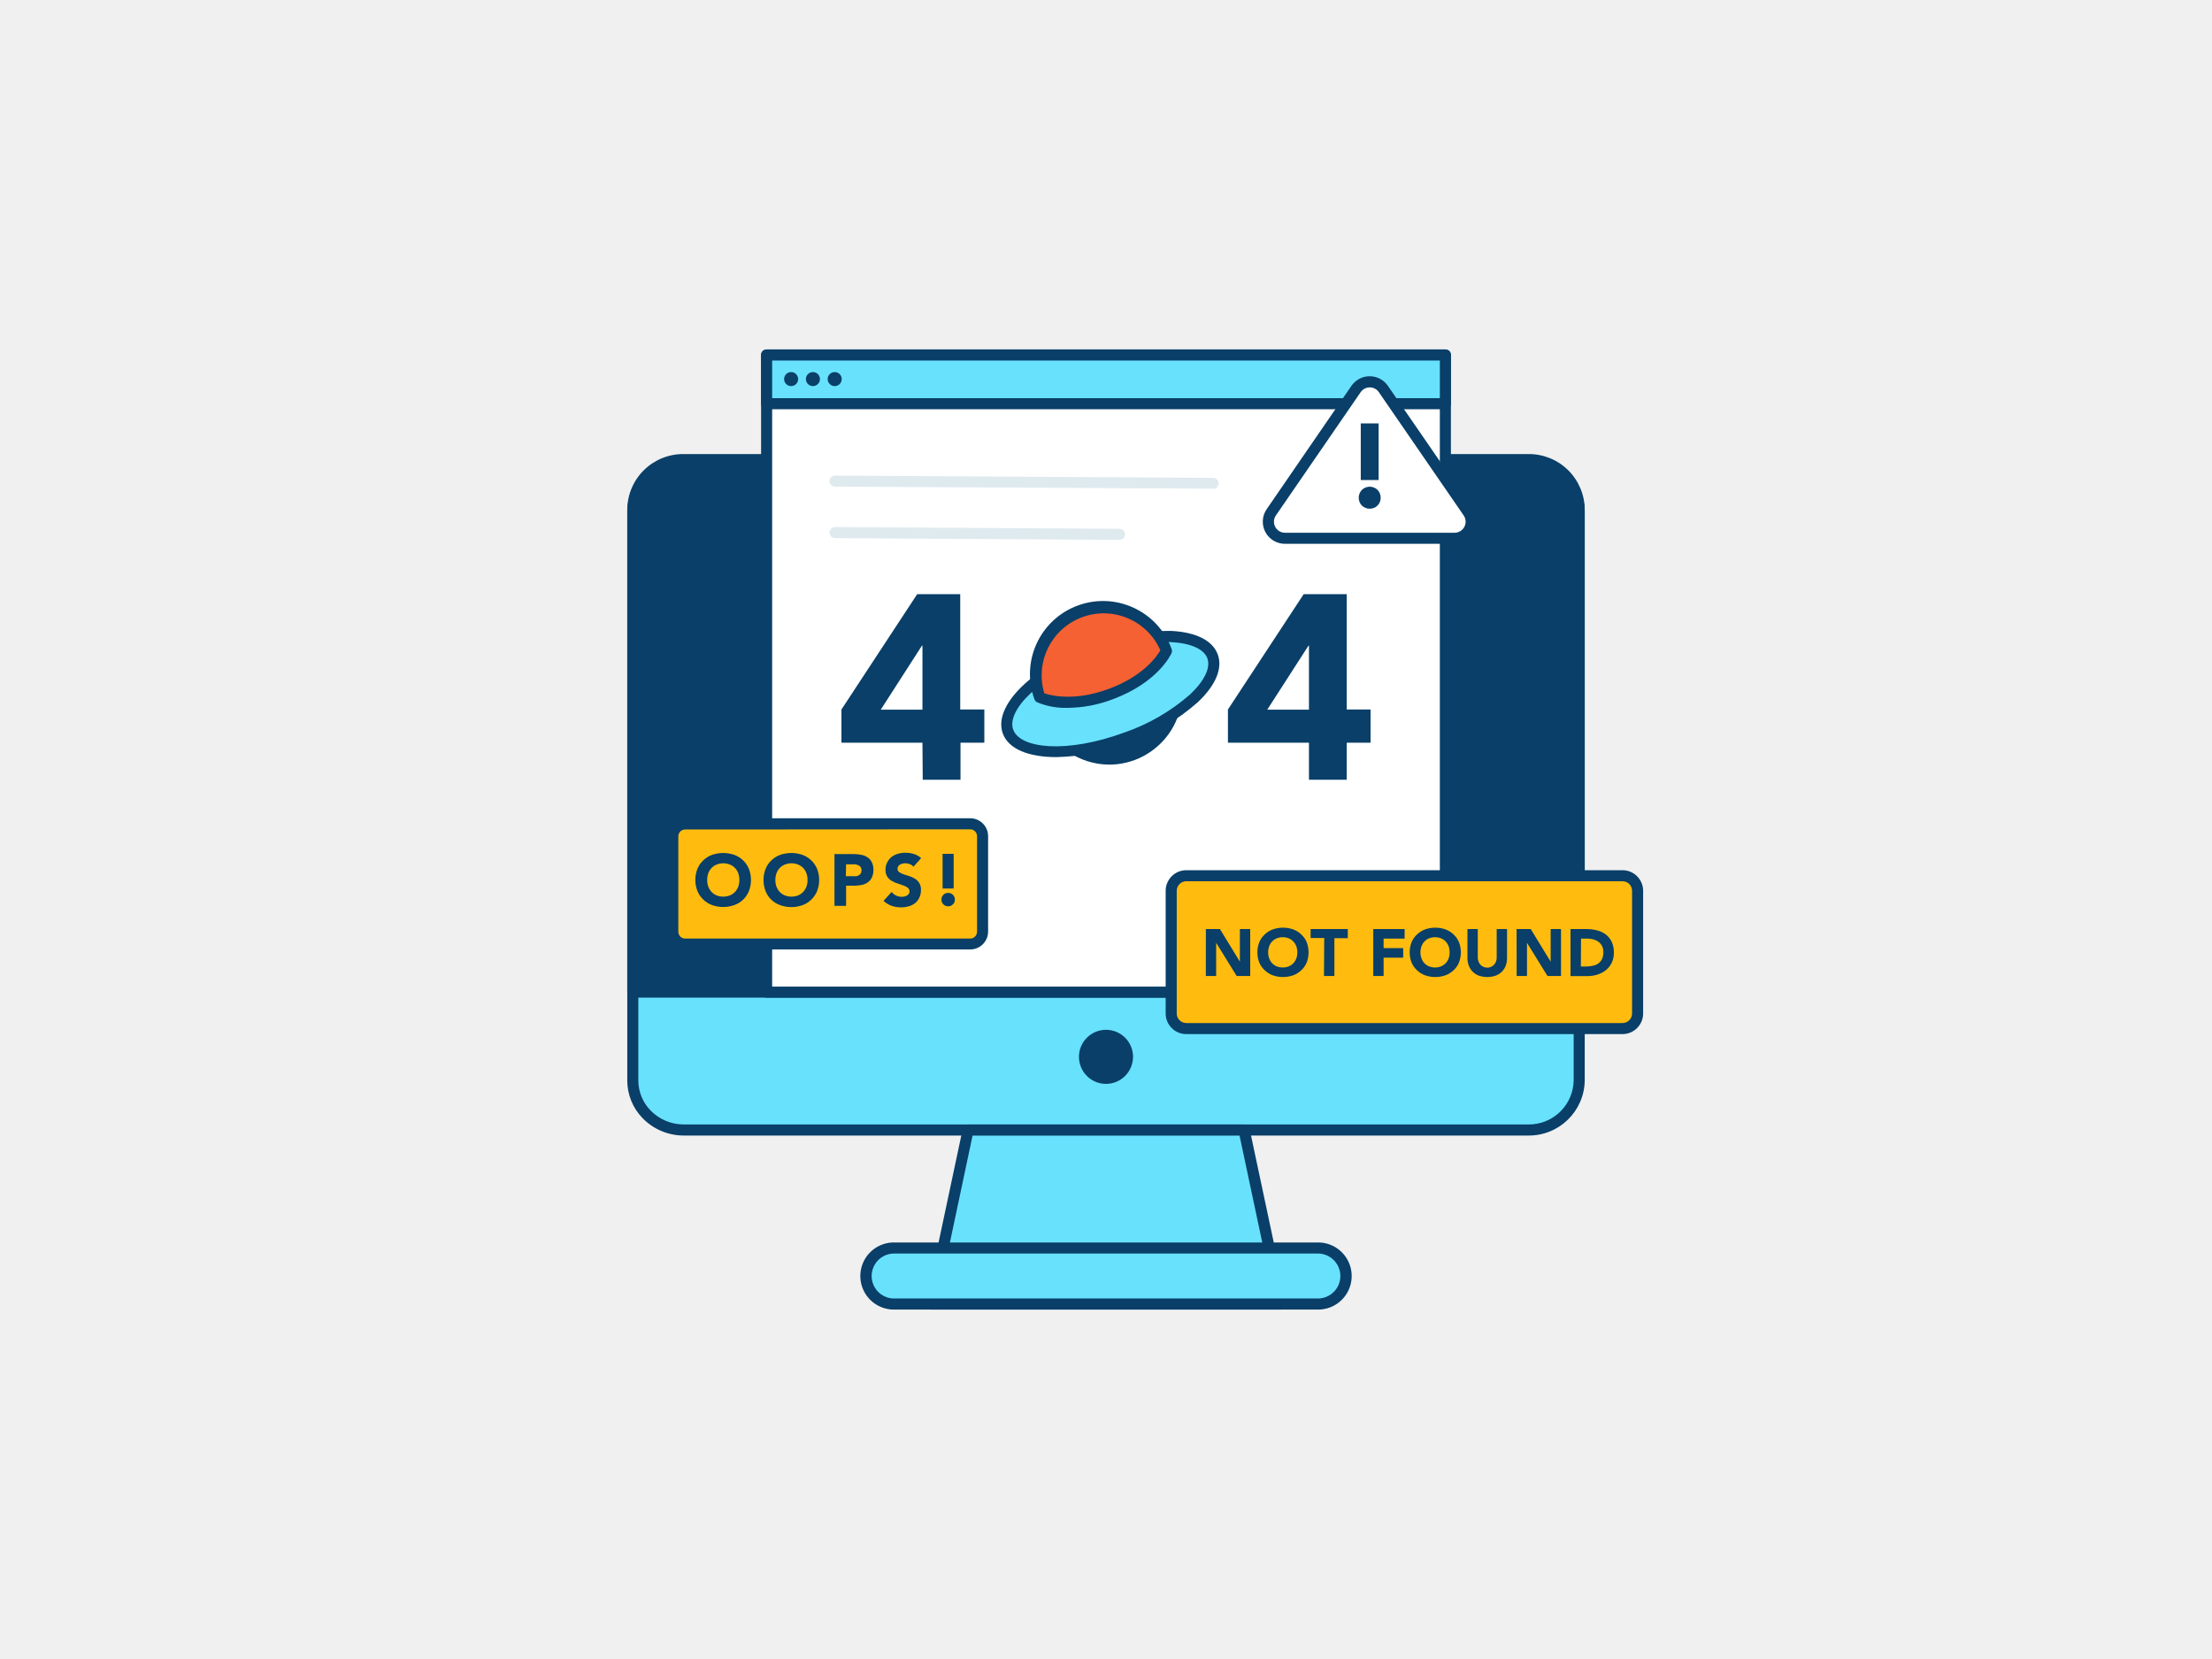
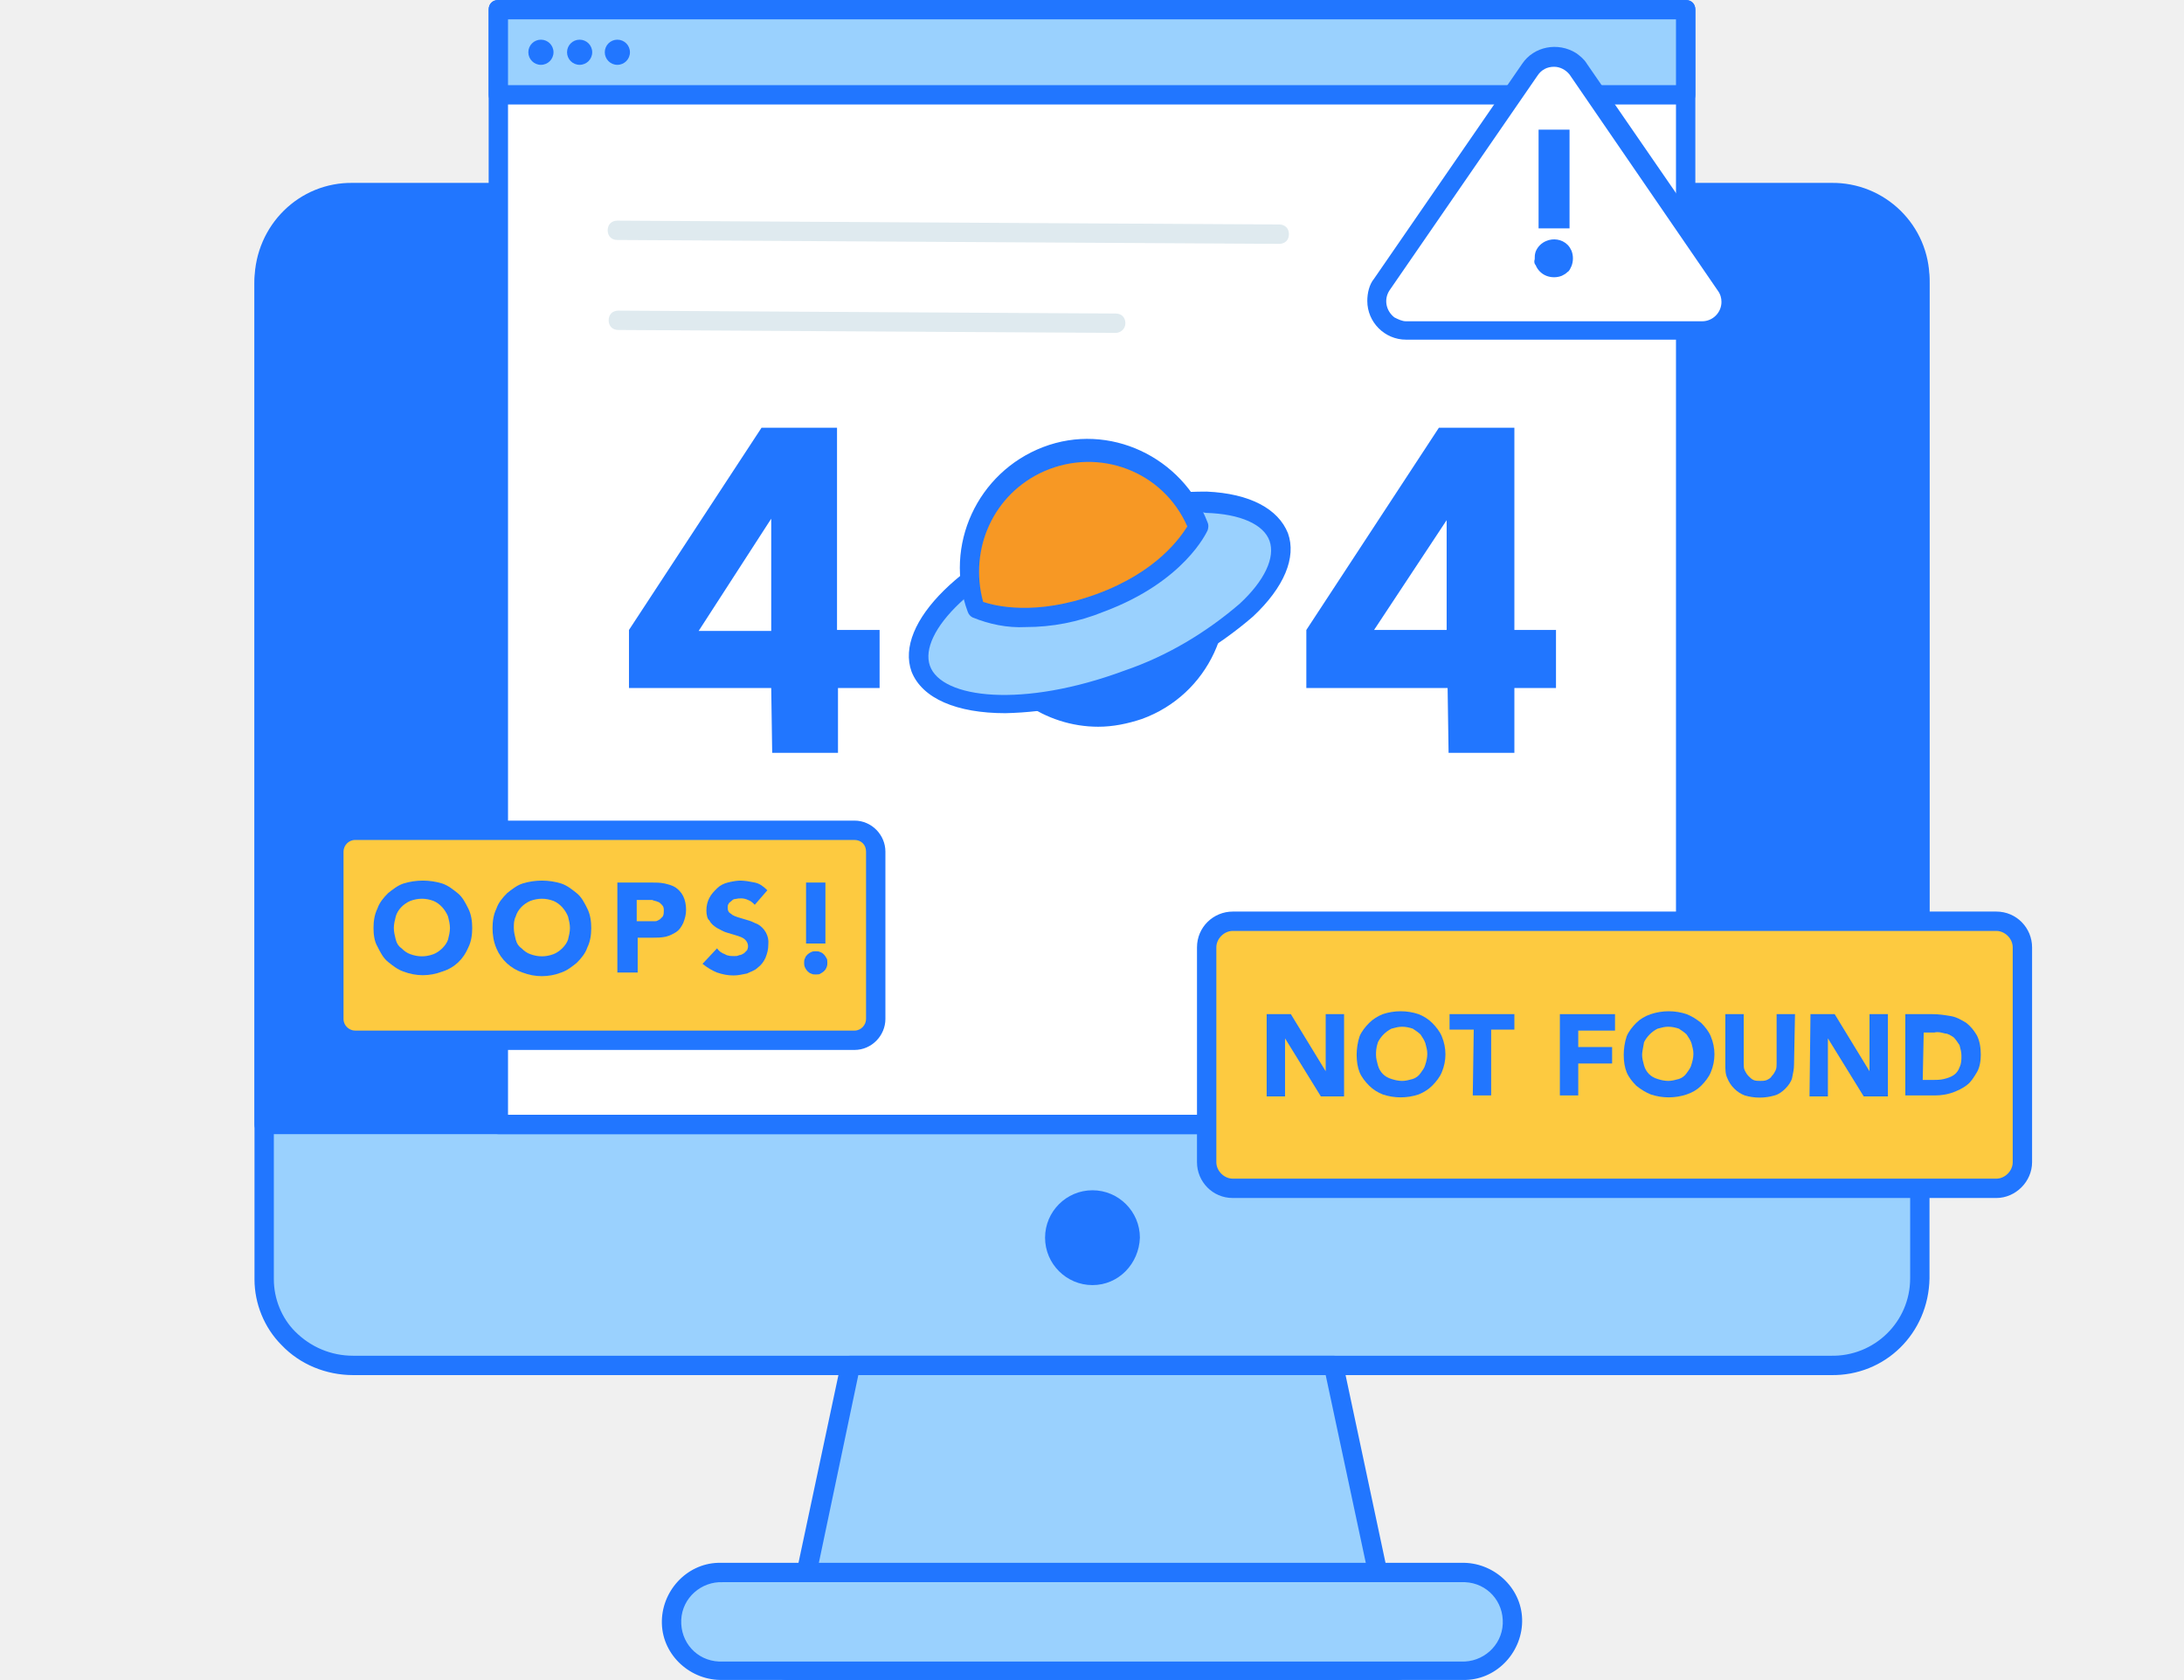
- <svg xmlns="http://www.w3.org/2000/svg" viewBox="0 0 400 300" data-imageid="404-page-not-found-e" imageName="404 Page Not Found" class="illustrations_image">
-   <g id="_146_404_page_not_found_outline" data-name="#146_404_page_not_found_outline">
-     <path d="M285.57,92.54V195.39a9.09,9.09,0,0,1-9.22,9H123.65a9.33,9.33,0,0,1-6.72-2.83,8.72,8.72,0,0,1-2.5-6.13V92.54a9.09,9.09,0,0,1,9.22-9h152.7A9.09,9.09,0,0,1,285.57,92.54Z" fill="#68e1fd" class="target-color" />
-     <path d="M276.35,205.34H123.65a10.37,10.37,0,0,1-7.44-3.13,9.77,9.77,0,0,1-2.78-6.83V92.54a10.1,10.1,0,0,1,10.22-10h152.7a10.1,10.1,0,0,1,10.22,10V195.38A10.1,10.1,0,0,1,276.35,205.34ZM123.65,84.58a8.1,8.1,0,0,0-8.22,8V195.38a7.76,7.76,0,0,0,2.22,5.44,8.38,8.38,0,0,0,6,2.52h152.7a8.1,8.1,0,0,0,8.22-8V92.54a8.1,8.1,0,0,0-8.22-8Z" fill="#093f68" />
-     <polygon points="231.63 235.81 168.37 235.81 175.06 204.35 224.94 204.35 231.63 235.81" fill="#68e1fd" class="target-color" />
-     <path d="M231.63,236.81H168.37a1,1,0,0,1-.77-.37,1,1,0,0,1-.2-.83l6.69-31.47a1,1,0,0,1,1-.79h49.88a1,1,0,0,1,1,.79l6.69,31.47a1,1,0,0,1-.2.83A1,1,0,0,1,231.63,236.81Zm-62-2h60.78l-6.26-29.46H175.87Z" fill="#093f68" />
-     <circle cx="200" cy="191.12" r="3.89" fill="#093f68" />
-     <path d="M200,196a4.89,4.89,0,1,1,4.89-4.89A4.9,4.9,0,0,1,200,196Zm0-7.78a2.89,2.89,0,1,0,2.89,2.89A2.89,2.89,0,0,0,200,188.23Z" fill="#093f68" />
-     <path d="M285.57,92.11v87.3H114.43V92.11a9.09,9.09,0,0,1,9.22-9h152.7A9.09,9.09,0,0,1,285.57,92.11Z" fill="#093f68" />
-     <path d="M285.57,180.41H114.43a1,1,0,0,1-1-1V92.11a10.1,10.1,0,0,1,10.22-10h152.7a10.1,10.1,0,0,1,10.22,10v87.3A1,1,0,0,1,285.57,180.41Zm-170.14-2H284.57V92.11a8.1,8.1,0,0,0-8.22-8H123.65a8.1,8.1,0,0,0-8.22,8Z" fill="#093f68" />
-     <rect x="138.63" y="64.19" width="122.75" height="115.23" fill="#fff" />
-     <path d="M261.37,180.41H138.63a1,1,0,0,1-1-1V64.19a1,1,0,0,1,1-1H261.37a1,1,0,0,1,1,1V179.41A1,1,0,0,1,261.37,180.41Zm-121.74-2H260.37V65.19H139.63Z" fill="#093f68" />
-     <rect x="138.63" y="64.19" width="122.75" height="8.82" fill="#68e1fd" class="target-color" />
-     <path d="M261.37,74H138.63a1,1,0,0,1-1-1V64.19a1,1,0,0,1,1-1H261.37a1,1,0,0,1,1,1V73A1,1,0,0,1,261.37,74ZM139.63,72H260.37V65.19H139.63Z" fill="#093f68" />
-     <path d="M166.81,134.3H152.16v-6l13.7-20.86h7.78v20.86H178v6h-4.31V141h-6.83Zm0-17.54h-.1l-7.44,11.57h7.54Z" fill="#093f68" />
-     <path d="M236.7,134.3H222.05v-6l13.7-20.86h7.78v20.86h4.31v6h-4.31V141H236.7Zm0-17.54h-.09l-7.45,11.57h7.54Z" fill="#093f68" />
-     <path d="M212.09,120.84s-4.83-2.35-12.8.57-10.13,7.85-10.13,7.85a12.21,12.21,0,0,0,22.93-8.42Z" fill="#093f68" />
-     <path d="M200.62,138.27a13.25,13.25,0,0,1-12.4-8.67,1,1,0,0,1,0-.75c.09-.21,2.42-5.34,10.7-8.38s13.37-.64,13.58-.53a1,1,0,0,1,.5.55,13.24,13.24,0,0,1-12.41,17.78Zm-10.36-9a11.22,11.22,0,0,0,14.23,6.25,11.22,11.22,0,0,0,6.81-14c-1.22-.43-5.43-1.54-11.66.75S190.9,128.21,190.26,129.32Z" fill="#093f68" />
-     <ellipse cx="200.79" cy="125.5" rx="19.7" ry="8.42" transform="translate(-30.95 76.9) rotate(-20.16)" fill="#68e1fd" class="target-color" />
-     <path d="M191,136.91c-5,0-8.63-1.46-9.66-4.27-1.82-5,5.29-12,16.19-16a37.68,37.68,0,0,1,14.32-2.55c4.47.24,7.44,1.75,8.36,4.26h0c.92,2.51-.37,5.58-3.62,8.64A37.55,37.55,0,0,1,204,134.34,38.79,38.79,0,0,1,191,136.91Zm19.6-20.83a37.06,37.06,0,0,0-12.38,2.46c-10.5,3.86-16.24,10-15,13.41s9.61,4.37,20.11.51a35.64,35.64,0,0,0,11.89-6.9c2.59-2.45,3.73-4.82,3.11-6.51h0c-.62-1.68-3-2.75-6.58-2.94C211.39,116.09,211,116.08,210.62,116.08Z" fill="#093f68" />
-     <path d="M210.92,117.66s-2.16,4.91-10.13,7.84-12.8.58-12.8.58a12.21,12.21,0,1,1,22.93-8.42Z" fill="#f56132" />
-     <path d="M193.1,128a13.31,13.31,0,0,1-5.54-1,.93.93,0,0,1-.5-.55,13.21,13.21,0,0,1,24.8-9.11,1,1,0,0,1,0,.75c-.1.22-2.43,5.34-10.7,8.38A23.22,23.22,0,0,1,193.1,128Zm-4.31-2.65c1.21.42,5.42,1.53,11.66-.76s8.74-5.86,9.38-7a11.21,11.21,0,0,0-21,7.72Z" fill="#093f68" />
-     <path d="M219.39,88.37h0L151,88a1,1,0,0,1-1-1,1,1,0,0,1,1-1l68.38.41a1,1,0,0,1,0,2Z" fill="#dfeaef" />
-     <circle cx="143.06" cy="68.55" r="1.27" fill="#093f68" />
-     <circle cx="147" cy="68.55" r="1.27" fill="#093f68" />
-     <circle cx="150.94" cy="68.55" r="1.27" fill="#093f68" />
-     <path d="M202.45,97.62h0L151,97.31a1,1,0,0,1,0-2h0l51.44.31a1,1,0,0,1,0,2Z" fill="#dfeaef" />
-     <rect x="156.82" y="225.68" width="86.36" height="10.14" rx="5.07" fill="#68e1fd" class="target-color" />
-     <path d="M238.11,236.81H161.89a6.07,6.07,0,1,1,0-12.13h76.22a6.07,6.07,0,1,1,0,12.13Zm-76.22-10.13a4.07,4.07,0,1,0,0,8.13h76.22a4.07,4.07,0,1,0,0-8.13Z" fill="#093f68" />
-     <rect x="211.79" y="158.4" width="84.33" height="27.63" rx="2.72" fill="#ffbc0e" />
-     <path d="M293.41,187h-78.9a3.73,3.73,0,0,1-3.72-3.72v-22.2a3.73,3.73,0,0,1,3.72-3.72h78.9a3.73,3.73,0,0,1,3.72,3.72v22.2A3.73,3.73,0,0,1,293.41,187Zm-78.9-27.64a1.73,1.73,0,0,0-1.72,1.72v22.2a1.73,1.73,0,0,0,1.72,1.72h78.9a1.73,1.73,0,0,0,1.72-1.72v-22.2a1.72,1.72,0,0,0-1.72-1.72Z" fill="#093f68" />
-     <path d="M218.06,168h2.54l3.61,5.9h0V168h1.87v8.49h-2.45l-3.71-6h0v6h-1.87Z" fill="#093f68" />
-     <path d="M227.38,172.22a4.76,4.76,0,0,1,.34-1.85,4,4,0,0,1,1-1.41,4.13,4.13,0,0,1,1.45-.9,5.59,5.59,0,0,1,3.67,0,4.23,4.23,0,0,1,1.45.9,4,4,0,0,1,1,1.41,5.18,5.18,0,0,1,0,3.69,3.92,3.92,0,0,1-1,1.41,4.23,4.23,0,0,1-1.45.9,5.59,5.59,0,0,1-3.67,0,4.13,4.13,0,0,1-1.45-.9,3.92,3.92,0,0,1-1-1.41A4.75,4.75,0,0,1,227.38,172.22Zm1.94,0a3.15,3.15,0,0,0,.19,1.09,2.4,2.4,0,0,0,1.37,1.44,2.85,2.85,0,0,0,1.08.2,2.9,2.9,0,0,0,1.09-.2,2.56,2.56,0,0,0,.83-.57,2.6,2.6,0,0,0,.54-.87,3.16,3.16,0,0,0,.18-1.09,3.25,3.25,0,0,0-.18-1.1,2.6,2.6,0,0,0-.54-.87,2.56,2.56,0,0,0-.83-.57,2.9,2.9,0,0,0-1.09-.2,2.85,2.85,0,0,0-1.08.2,2.4,2.4,0,0,0-1.37,1.44A3.26,3.26,0,0,0,229.32,172.22Z" fill="#093f68" />
-     <path d="M239.46,169.62H237V168h6.72v1.65h-2.42v6.84h-1.88Z" fill="#093f68" />
-     <path d="M248.33,168H254v1.73H250.2v1.72h3.54v1.73H250.2v3.31h-1.87Z" fill="#093f68" />
-     <path d="M254.92,172.22a4.76,4.76,0,0,1,.34-1.85,4,4,0,0,1,1-1.41,4.13,4.13,0,0,1,1.45-.9,5.59,5.59,0,0,1,3.67,0,4.23,4.23,0,0,1,1.45.9,4,4,0,0,1,1,1.41,5.18,5.18,0,0,1,0,3.69,3.92,3.92,0,0,1-1,1.41,4.23,4.23,0,0,1-1.45.9,5.59,5.59,0,0,1-3.67,0,4.13,4.13,0,0,1-1.45-.9,3.92,3.92,0,0,1-1-1.41A4.75,4.75,0,0,1,254.92,172.22Zm1.94,0a3.15,3.15,0,0,0,.19,1.09,2.4,2.4,0,0,0,1.37,1.44,2.85,2.85,0,0,0,1.08.2,2.9,2.9,0,0,0,1.09-.2,2.56,2.56,0,0,0,.83-.57,2.6,2.6,0,0,0,.54-.87,3.16,3.16,0,0,0,.18-1.09,3.25,3.25,0,0,0-.18-1.1,2.6,2.6,0,0,0-.54-.87,2.56,2.56,0,0,0-.83-.57,2.9,2.9,0,0,0-1.09-.2,2.85,2.85,0,0,0-1.08.2,2.4,2.4,0,0,0-1.37,1.44A3.26,3.26,0,0,0,256.86,172.22Z" fill="#093f68" />
-     <path d="M272.52,173.19a4.14,4.14,0,0,1-.22,1.39,3.18,3.18,0,0,1-.68,1.1,3.13,3.13,0,0,1-1.12.74,4.78,4.78,0,0,1-3.11,0,3.07,3.07,0,0,1-1.8-1.84,4.14,4.14,0,0,1-.23-1.39V168h1.87v5.15a2,2,0,0,0,.13.73,1.7,1.7,0,0,0,.35.58,1.64,1.64,0,0,0,.55.38,1.58,1.58,0,0,0,.69.14,1.53,1.53,0,0,0,.68-.14,1.6,1.6,0,0,0,.54-.38,1.89,1.89,0,0,0,.36-.58,2.19,2.19,0,0,0,.12-.73V168h1.87Z" fill="#093f68" />
-     <path d="M274.25,168h2.55l3.61,5.9h0V168h1.87v8.49h-2.45l-3.7-6h0v6h-1.87Z" fill="#093f68" />
-     <path d="M284,168h2.81a7.64,7.64,0,0,1,1.94.23,4.43,4.43,0,0,1,1.6.73,3.65,3.65,0,0,1,1.09,1.33,4.53,4.53,0,0,1,.4,2,4.06,4.06,0,0,1-.39,1.82,4,4,0,0,1-1.05,1.32,4.86,4.86,0,0,1-1.53.81,6,6,0,0,1-1.81.27H284Zm1.87,6.77h1a5.06,5.06,0,0,0,1.2-.14,2.52,2.52,0,0,0,1-.43,2.24,2.24,0,0,0,.64-.81,2.8,2.8,0,0,0,.23-1.22,2.32,2.32,0,0,0-.23-1.08,2.23,2.23,0,0,0-.63-.76,2.69,2.69,0,0,0-.93-.45,4.15,4.15,0,0,0-1.12-.15H285.9Z" fill="#093f68" />
-     <rect x="121.66" y="148.97" width="56.02" height="21.72" rx="2.23" fill="#ffbc0e" />
-     <path d="M175.46,171.69H123.89a3.23,3.23,0,0,1-3.23-3.23V151.2a3.23,3.23,0,0,1,3.23-3.23h51.57a3.23,3.23,0,0,1,3.22,3.23v17.26A3.23,3.23,0,0,1,175.46,171.69ZM123.89,150a1.23,1.23,0,0,0-1.23,1.23v17.26a1.23,1.23,0,0,0,1.23,1.23h51.57a1.23,1.23,0,0,0,1.22-1.23V151.2a1.23,1.23,0,0,0-1.22-1.23Z" fill="#093f68" />
-     <path d="M125.74,159.13a5.33,5.33,0,0,1,.37-2,4.37,4.37,0,0,1,1.06-1.55,4.59,4.59,0,0,1,1.6-1,6.17,6.17,0,0,1,4,0,4.64,4.64,0,0,1,1.61,1,4.34,4.34,0,0,1,1.05,1.55,5.33,5.33,0,0,1,.37,2,5.25,5.25,0,0,1-.37,2,4.4,4.4,0,0,1-2.66,2.54,6,6,0,0,1-4,0,4.43,4.43,0,0,1-1.6-1,4.5,4.5,0,0,1-1.06-1.56A5.25,5.25,0,0,1,125.74,159.13Zm2.14,0a3.61,3.61,0,0,0,.2,1.21,3,3,0,0,0,.59.95,2.79,2.79,0,0,0,.92.63,3.38,3.38,0,0,0,2.4,0,2.79,2.79,0,0,0,.92-.63,3,3,0,0,0,.59-.95,3.61,3.61,0,0,0,.2-1.21,3.66,3.66,0,0,0-.2-1.21,2.64,2.64,0,0,0-1.51-1.58,3.25,3.25,0,0,0-2.4,0,2.64,2.64,0,0,0-1.51,1.58A3.66,3.66,0,0,0,127.88,159.13Z" fill="#093f68" />
-     <path d="M138.07,159.13a5.33,5.33,0,0,1,.37-2,4.34,4.34,0,0,1,1.05-1.55,4.64,4.64,0,0,1,1.61-1,6.17,6.17,0,0,1,4,0,4.59,4.59,0,0,1,1.6,1,4.5,4.5,0,0,1,1.06,1.55,5.33,5.33,0,0,1,.37,2,5.25,5.25,0,0,1-.37,2,4.64,4.64,0,0,1-1.06,1.56,4.43,4.43,0,0,1-1.6,1,6,6,0,0,1-4,0,4.4,4.4,0,0,1-2.66-2.54A5.25,5.25,0,0,1,138.07,159.13Zm2.14,0a3.61,3.61,0,0,0,.2,1.21,3,3,0,0,0,.59.95,2.79,2.79,0,0,0,.92.63,3.38,3.38,0,0,0,2.4,0,2.79,2.79,0,0,0,.92-.63,3,3,0,0,0,.59-.95,3.61,3.61,0,0,0,.2-1.21,3.66,3.66,0,0,0-.2-1.21,2.64,2.64,0,0,0-1.51-1.58,3.25,3.25,0,0,0-2.4,0,2.64,2.64,0,0,0-1.51,1.58A3.66,3.66,0,0,0,140.21,159.13Z" fill="#093f68" />
-     <path d="M150.9,154.44h3.48a6.7,6.7,0,0,1,1.37.14,3,3,0,0,1,1.13.45,2.27,2.27,0,0,1,.77.88,2.94,2.94,0,0,1,.29,1.38,3.1,3.1,0,0,1-.27,1.37,2.29,2.29,0,0,1-.73.89,2.84,2.84,0,0,1-1.09.47,6.72,6.72,0,0,1-1.38.14H153v3.65H150.9Zm2.06,4h1.38a2.32,2.32,0,0,0,.53,0,1.39,1.39,0,0,0,.47-.18,1.07,1.07,0,0,0,.33-.34,1.15,1.15,0,0,0,.12-.55,1,1,0,0,0-.16-.58,1.1,1.1,0,0,0-.43-.33,2,2,0,0,0-.57-.16l-.61,0H153Z" fill="#093f68" />
-     <path d="M165.19,156.73a1.52,1.52,0,0,0-.68-.47,2.25,2.25,0,0,0-1.28-.1,1.74,1.74,0,0,0-.45.17.83.83,0,0,0-.34.3.73.73,0,0,0-.14.45.76.76,0,0,0,.32.65,3.14,3.14,0,0,0,.8.38l1,.32a3.86,3.86,0,0,1,1,.45,2.24,2.24,0,0,1,1.12,2.09,2.93,2.93,0,0,1-.3,1.36,2.75,2.75,0,0,1-.78,1,3.42,3.42,0,0,1-1.15.56,4.86,4.86,0,0,1-1.39.19,4.91,4.91,0,0,1-1.69-.28,4.11,4.11,0,0,1-1.46-.9l1.47-1.61a2.19,2.19,0,0,0,.8.65,2.25,2.25,0,0,0,1,.23,2.22,2.22,0,0,0,.51-.06,1.75,1.75,0,0,0,.47-.17,1.22,1.22,0,0,0,.33-.31.85.85,0,0,0-.2-1.1,2.74,2.74,0,0,0-.82-.42l-1-.34a4.62,4.62,0,0,1-1.06-.47,2.59,2.59,0,0,1-.82-.76,2.26,2.26,0,0,1-.32-1.26,2.79,2.79,0,0,1,.3-1.32,3,3,0,0,1,.79-1,3.54,3.54,0,0,1,1.15-.57,4.55,4.55,0,0,1,1.33-.19,5.31,5.31,0,0,1,1.54.22,3.52,3.52,0,0,1,1.33.75Z" fill="#093f68" />
-     <path d="M170.24,162.67a1.27,1.27,0,0,1,.09-.47,1.2,1.2,0,0,1,.65-.65,1.28,1.28,0,0,1,.48-.09,1.27,1.27,0,0,1,.47.09,1.2,1.2,0,0,1,.65.65,1.27,1.27,0,0,1,.09.47,1.28,1.28,0,0,1-.09.48,1.2,1.2,0,0,1-.65.65,1.27,1.27,0,0,1-.47.09,1.28,1.28,0,0,1-.48-.09,1.2,1.2,0,0,1-.65-.65A1.28,1.28,0,0,1,170.24,162.67Zm2.21-2h-2v-6.27h2Z" fill="#093f68" />
-     <path d="M263,97.34H232.39a3,3,0,0,1-2.49-4.73l15.3-22.25a3,3,0,0,1,5,0l15.3,22.25A3,3,0,0,1,263,97.34Z" fill="#fff" />
-     <path d="M263,98.34H232.39a4,4,0,0,1-3.31-6.3l15.29-22.25a4,4,0,0,1,6.62,0L266.29,92a4,4,0,0,1-3.31,6.3Zm-15.3-28.29a2,2,0,0,0-1.66.88l-15.3,22.25a2,2,0,0,0,1.67,3.16H263a2,2,0,0,0,1.66-3.16L249.35,70.93A2,2,0,0,0,247.68,70.05Z" fill="#093f68" />
-     <path d="M245.7,90a2,2,0,0,1,.15-.77,1.88,1.88,0,0,1,1.06-1.06,2,2,0,0,1,2.19.42,1.87,1.87,0,0,1,.42.64,2.08,2.08,0,0,1,0,1.55,1.87,1.87,0,0,1-.42.64,2,2,0,0,1-.64.42,2.08,2.08,0,0,1-1.55,0,1.88,1.88,0,0,1-1.06-1.06A2,2,0,0,1,245.7,90Zm3.6-3.19h-3.23V76.56h3.23Z" fill="#093f68" />
+ <svg xmlns="http://www.w3.org/2000/svg" version="1.1" id="Layer_1" x="0px" y="0px" viewBox="0 0 225.7 173.6" style="enable-background:new 0 0 225.7 173.6;" xml:space="preserve">
+   <style type="text/css">
+ 	.st0{fill:#9AD1FE;}
+ 	.st1{fill:#2176FF;}
+ 	.st2{fill:#FFFFFF;}
+ 	.st3{fill:#F79824;}
+ 	.st4{fill:#DFEAEF;}
+ 	.st5{fill:#FDCA40;}
+ </style>
+   <g id="_146_404_page_not_found_outline">
+     <path class="st0" d="M198.4,29.3v102.8c0,5-4.2,9-9.2,9l0,0H36.5c-2.5,0-5-1-6.7-2.8c-1.6-1.6-2.5-3.8-2.5-6.1V29.3   c0-5,4.2-9,9.2-9l0,0h152.7C194.2,20.3,198.4,24.3,198.4,29.3L198.4,29.3z" />
+     <path class="st1" d="M189.2,142.1H36.5c-2.8,0-5.5-1.1-7.4-3.1c-1.8-1.8-2.8-4.3-2.8-6.8V29.3c0.1-5.6,4.6-10.1,10.2-10l0,0h152.7   c5.6-0.1,10.2,4.4,10.2,10l0,0v102.8C199.3,137.8,194.8,142.2,189.2,142.1z M36.5,21.4c-4.5-0.1-8.2,3.5-8.2,8l0,0v102.8   c0,2,0.8,4,2.2,5.4c1.6,1.6,3.7,2.5,6,2.5h152.7c4.5,0.1,8.2-3.5,8.2-8l0,0V29.3c-0.1-4.5-3.7-8.1-8.2-8l0,0L36.5,21.4z" />
+     <polygon class="st0" points="144.5,172.6 81.2,172.6 87.9,141.2 137.8,141.2  " />
+     <path class="st1" d="M144.5,173.6H81.2c-0.3,0-0.6-0.1-0.8-0.4c-0.2-0.2-0.3-0.5-0.2-0.8l6.7-31.5c0.1-0.5,0.5-0.8,1-0.8h49.9   c0.5,0,0.9,0.3,1,0.8l6.7,31.5c0.1,0.3,0,0.6-0.2,0.8C145.1,173.5,144.8,173.6,144.5,173.6z M82.5,171.6h60.8l-6.3-29.5H88.7   L82.5,171.6z" />
+     <circle class="st1" cx="112.9" cy="127.9" r="3.9" />
+     <path class="st1" d="M112.9,132.8c-2.7,0-4.9-2.2-4.9-4.9s2.2-4.9,4.9-4.9s4.9,2.2,4.9,4.9l0,0   C117.7,130.6,115.6,132.8,112.9,132.8z M112.9,125c-1.6,0-2.9,1.3-2.9,2.9s1.3,2.9,2.9,2.9s2.9-1.3,2.9-2.9l0,0   C115.7,126.3,114.4,125,112.9,125L112.9,125z" />
+     <path class="st1" d="M198.4,28.9v87.3H27.3V28.9c0-5,4.2-9,9.2-9l0,0h152.7C194.2,19.8,198.4,23.9,198.4,28.9L198.4,28.9z" />
+     <path class="st1" d="M198.4,117.2H27.3c-0.6,0-1-0.4-1-1V28.9c0.1-5.6,4.6-10.1,10.2-10l0,0h152.7c5.6-0.1,10.2,4.4,10.2,10l0,0   v87.3C199.4,116.8,199,117.2,198.4,117.2z M28.3,115.2h169.1V28.9c-0.1-4.5-3.7-8.1-8.2-8l0,0H36.5c-4.5-0.1-8.2,3.5-8.2,8l0,0   V115.2z" />
+     <rect x="51.5" y="1" class="st2" width="122.8" height="115.2" />
+     <path class="st1" d="M174.2,117.2H51.5c-0.6,0-1-0.4-1-1V1c0-0.6,0.4-1,1-1h122.7c0.6,0,1,0.4,1,1v115.2   C175.2,116.8,174.8,117.2,174.2,117.2z M52.5,115.2h120.7V2H52.5V115.2z" />
+     <rect x="51.5" y="1" class="st0" width="122.8" height="8.8" />
+     <path class="st1" d="M174.2,10.8H51.5c-0.6,0-1-0.4-1-1V1c0-0.6,0.4-1,1-1h122.7c0.6,0,1,0.4,1,1v8.8   C175.2,10.4,174.8,10.8,174.2,10.8z M52.5,8.8h120.7V2H52.5V8.8z" />
+     <path class="st1" d="M79.7,71.1H65v-6l13.7-20.9h7.8v20.9h4.4v6h-4.3v6.7h-6.8L79.7,71.1z M79.7,53.6L79.7,53.6l-7.5,11.6h7.5V53.6   z" />
+     <path class="st1" d="M149.6,71.1H135v-6l13.7-20.9h7.8v20.9h4.3v6h-4.3v6.7h-6.8L149.6,71.1L149.6,71.1z M149.6,53.6L149.6,53.6   L142,65.1h7.5V53.6H149.6z" />
+     <path class="st1" d="M124.9,57.6c0,0-4.8-2.3-12.8,0.6S102,66.1,102,66.1c2.3,6.3,9.3,9.6,15.7,7.3S127.3,64,124.9,57.6z" />
+     <path class="st1" d="M113.5,75.1c-5.5,0-10.5-3.5-12.4-8.7c-0.1-0.2-0.1-0.5,0-0.8c0.1-0.2,2.4-5.3,10.7-8.4s13.4-0.6,13.6-0.5   s0.4,0.3,0.5,0.6c2.5,6.9-1,14.5-7.9,17C116.5,74.8,115,75.1,113.5,75.1L113.5,75.1z M103.1,66.1c2.3,5.6,8.6,8.3,14.2,6.2   c5.7-2.1,8.7-8.3,6.8-14c-1.2-0.4-5.4-1.5-11.7,0.8S103.8,65,103.1,66.1L103.1,66.1z" />
+     <ellipse transform="matrix(0.9387 -0.3446 0.3446 0.9387 -14.5105 42.9599)" class="st0" cx="113.6" cy="62.3" rx="19.7" ry="8.4" />
+     <path class="st1" d="M103.9,73.7c-5,0-8.6-1.5-9.7-4.3c-1.8-5,5.3-12,16.2-16c4.6-1.8,9.4-2.6,14.3-2.6c4.5,0.2,7.4,1.8,8.4,4.3   l0,0c0.9,2.5-0.4,5.6-3.6,8.6c-3.7,3.2-8,5.7-12.6,7.3C112.7,72.7,108.3,73.6,103.9,73.7z M123.5,52.9c-4.2,0.1-8.4,0.9-12.4,2.5   c-10.5,3.9-16.2,10-15,13.4s9.6,4.4,20.1,0.5c4.4-1.5,8.4-3.9,11.9-6.9c2.6-2.4,3.7-4.8,3.1-6.5l0,0c-0.6-1.7-3-2.8-6.6-2.9   C124.2,52.9,123.9,52.9,123.5,52.9L123.5,52.9z" />
+     <path class="st3" d="M123.8,54.5c0,0-2.2,4.9-10.1,7.8s-12.8,0.6-12.8,0.6c-2.3-6.3,0.9-13.3,7.3-15.7   C114.4,44.9,121.4,48.1,123.8,54.5L123.8,54.5z" />
+     <path class="st1" d="M106,64.8c-1.9,0.1-3.8-0.3-5.5-1c-0.2-0.1-0.4-0.3-0.5-0.6c-2.5-6.8,1-14.4,7.8-17s14.4,1,17,7.8l0,0   c0.1,0.2,0.1,0.5,0,0.8c-0.1,0.2-2.4,5.3-10.7,8.4C111.4,64.3,108.7,64.8,106,64.8z M101.6,62.2c1.2,0.4,5.4,1.5,11.7-0.8   s8.7-5.9,9.4-7c-2.5-5.7-9.1-8.2-14.8-5.7C102.7,51,100.1,56.7,101.6,62.2L101.6,62.2z" />
+     <path class="st4" d="M132.2,25.2L132.2,25.2l-68.4-0.4c-0.6,0-1-0.4-1-1s0.4-1,1-1l68.4,0.4c0.6,0,1,0.4,1,1S132.8,25.2,132.2,25.2   L132.2,25.2z" />
+     <circle class="st1" cx="55.9" cy="5.4" r="1.3" />
+     <circle class="st1" cx="59.9" cy="5.4" r="1.3" />
+     <circle class="st1" cx="63.8" cy="5.4" r="1.3" />
+     <path class="st4" d="M115.3,34.4L115.3,34.4l-51.4-0.3c-0.6,0-1-0.4-1-1s0.4-1,1-1l0,0l51.4,0.3c0.6,0,1,0.4,1,1   S115.8,34.4,115.3,34.4L115.3,34.4z" />
+     <path class="st0" d="M74.7,162.5H151c2.8,0,5.1,2.3,5.1,5.1l0,0c0,2.8-2.3,5.1-5.1,5.1H74.7c-2.8,0-5.1-2.3-5.1-5.1l0,0   C69.7,164.8,71.9,162.5,74.7,162.5z" />
+     <path class="st1" d="M151,173.6H74.7c-3.3,0.1-6.2-2.5-6.3-5.8c-0.1-3.3,2.5-6.2,5.8-6.3c0.2,0,0.3,0,0.5,0H151   c3.3-0.1,6.2,2.5,6.3,5.8s-2.5,6.2-5.8,6.3C151.3,173.6,151.1,173.6,151,173.6z M74.7,163.5c-2.2-0.1-4.2,1.6-4.3,3.9   s1.6,4.2,3.9,4.3c0.1,0,0.3,0,0.4,0H151c2.2,0.1,4.2-1.6,4.3-3.9s-1.6-4.2-3.9-4.3c-0.1,0-0.3,0-0.4,0H74.7z" />
+     <path class="st5" d="M127.4,95.2h78.9c1.5,0,2.7,1.2,2.7,2.7v22.2c0,1.5-1.2,2.7-2.7,2.7h-78.9c-1.5,0-2.7-1.2-2.7-2.7V97.9   C124.6,96.4,125.9,95.2,127.4,95.2z" />
+     <path class="st1" d="M206.3,123.8h-78.9c-2.1,0-3.7-1.7-3.7-3.7V97.9c0-2.1,1.7-3.7,3.7-3.7h78.9c2.1,0,3.7,1.7,3.7,3.7v22.2   C210,122.1,208.3,123.8,206.3,123.8z M127.4,96.2c-0.9,0-1.7,0.8-1.7,1.7v22.2c0,0.9,0.8,1.7,1.7,1.7h78.9c0.9,0,1.7-0.8,1.7-1.7   V97.9c0-0.9-0.8-1.7-1.7-1.7l0,0C206.3,96.2,127.4,96.2,127.4,96.2z" />
+     <path class="st1" d="M130.9,104.8h2.5l3.6,5.9l0,0v-5.9h1.9v8.5h-2.4l-3.7-6l0,0v6h-1.9L130.9,104.8z" />
+     <path class="st1" d="M140.2,109c0-0.6,0.1-1.3,0.3-1.9c0.2-0.5,0.6-1,1-1.4s0.9-0.7,1.4-0.9c1.2-0.4,2.5-0.4,3.7,0   c0.5,0.2,1,0.5,1.4,0.9s0.8,0.9,1,1.4c0.5,1.2,0.5,2.5,0,3.7c-0.2,0.5-0.6,1-1,1.4s-0.9,0.7-1.4,0.9c-1.2,0.4-2.5,0.4-3.7,0   c-0.5-0.2-1-0.5-1.4-0.9s-0.8-0.9-1-1.4C140.3,110.3,140.2,109.7,140.2,109z M142.2,109c0,0.4,0.1,0.7,0.2,1.1   c0.2,0.7,0.7,1.2,1.4,1.4c0.3,0.1,0.7,0.2,1.1,0.2c0.4,0,0.7-0.1,1.1-0.2c0.3-0.1,0.6-0.3,0.8-0.6c0.2-0.3,0.4-0.5,0.5-0.9   c0.1-0.3,0.2-0.7,0.2-1.1s-0.1-0.7-0.2-1.1c-0.1-0.3-0.3-0.6-0.5-0.9c-0.2-0.2-0.5-0.4-0.8-0.6c-0.3-0.1-0.7-0.2-1.1-0.2   c-0.4,0-0.7,0.1-1.1,0.2c-0.6,0.3-1.1,0.8-1.4,1.4C142.2,108.3,142.2,108.7,142.2,109z" />
+     <path class="st1" d="M152.3,106.4h-2.5v-1.6h6.7v1.6h-2.4v6.8h-1.9L152.3,106.4z" />
+     <path class="st1" d="M161.2,104.8h5.7v1.7h-3.8v1.7h3.5v1.7h-3.5v3.3h-1.9V104.8z" />
+     <path class="st1" d="M167.8,109c0-0.6,0.1-1.3,0.3-1.9c0.2-0.5,0.6-1,1-1.4s0.9-0.7,1.5-0.9c1.2-0.4,2.5-0.4,3.7,0   c0.5,0.2,1,0.5,1.5,0.9c0.4,0.4,0.8,0.9,1,1.4c0.5,1.2,0.5,2.5,0,3.7c-0.2,0.5-0.6,1-1,1.4s-0.9,0.7-1.5,0.9   c-1.2,0.4-2.5,0.4-3.7,0c-0.5-0.2-1-0.5-1.5-0.9c-0.4-0.4-0.8-0.9-1-1.4C167.9,110.3,167.8,109.7,167.8,109z M169.7,109   c0,0.4,0.1,0.7,0.2,1.1c0.2,0.7,0.7,1.2,1.4,1.4c0.3,0.1,0.7,0.2,1.1,0.2c0.4,0,0.7-0.1,1.1-0.2c0.3-0.1,0.6-0.3,0.8-0.6   c0.2-0.3,0.4-0.5,0.5-0.9c0.1-0.3,0.2-0.7,0.2-1.1s-0.1-0.7-0.2-1.1c-0.1-0.3-0.3-0.6-0.5-0.9c-0.2-0.2-0.5-0.4-0.8-0.6   c-0.3-0.1-0.7-0.2-1.1-0.2c-0.4,0-0.7,0.1-1.1,0.2c-0.6,0.3-1.1,0.8-1.4,1.4C169.8,108.3,169.7,108.7,169.7,109z" />
+     <path class="st1" d="M185.4,110c0,0.5-0.1,0.9-0.2,1.4c-0.1,0.4-0.4,0.8-0.7,1.1c-0.3,0.3-0.7,0.6-1.1,0.7c-1,0.3-2.1,0.3-3.1,0   c-0.8-0.3-1.5-1-1.8-1.8c-0.2-0.4-0.2-0.9-0.2-1.4v-5.2h1.9v5.1c0,0.2,0,0.5,0.1,0.7s0.2,0.4,0.4,0.6s0.3,0.3,0.5,0.4   s0.5,0.1,0.7,0.1s0.5,0,0.7-0.1s0.4-0.2,0.5-0.4c0.2-0.2,0.3-0.4,0.4-0.6c0.1-0.2,0.1-0.5,0.1-0.7v-5.1h1.9L185.4,110L185.4,110z" />
+     <path class="st1" d="M187.1,104.8h2.5l3.6,5.9l0,0v-5.9h1.9v8.5h-2.5l-3.7-6l0,0v6H187L187.1,104.8z" />
+     <path class="st1" d="M196.9,104.8h2.8c0.7,0,1.3,0.1,1.9,0.2c0.6,0.1,1.1,0.4,1.6,0.7c0.5,0.4,0.8,0.8,1.1,1.3   c0.3,0.6,0.4,1.3,0.4,2c0,0.6-0.1,1.3-0.4,1.8c-0.3,0.5-0.6,1-1,1.3c-0.5,0.4-1,0.6-1.5,0.8c-0.6,0.2-1.2,0.3-1.8,0.3h-3.1V104.8z    M198.7,111.6h1c0.4,0,0.8,0,1.2-0.1s0.7-0.2,1-0.4c0.3-0.2,0.5-0.5,0.6-0.8c0.2-0.4,0.2-0.8,0.2-1.2c0-0.4-0.1-0.7-0.2-1.1   c-0.2-0.3-0.4-0.6-0.6-0.8c-0.3-0.2-0.6-0.4-0.9-0.4c-0.4-0.1-0.7-0.2-1.1-0.1h-1.1L198.7,111.6z" />
+     <path class="st5" d="M36.7,85.8h51.6c1.2,0,2.2,1,2.2,2.2v17.3c0,1.2-1,2.2-2.2,2.2H36.7c-1.2,0-2.2-1-2.2-2.2V88   C34.5,86.8,35.5,85.8,36.7,85.8z" />
+     <path class="st1" d="M88.3,108.5H36.7c-1.8,0-3.2-1.4-3.2-3.2V88c0-1.8,1.4-3.2,3.2-3.2h51.6c1.8,0,3.2,1.5,3.2,3.2v17.3   C91.5,107,90.1,108.5,88.3,108.5z M36.7,86.8c-0.7,0-1.2,0.6-1.2,1.2v17.3c0,0.7,0.6,1.2,1.2,1.2h51.6c0.7,0,1.2-0.6,1.2-1.2V88   c0-0.7-0.5-1.2-1.2-1.2H36.7z" />
+     <path class="st1" d="M38.6,95.9c0-0.7,0.1-1.4,0.4-2c0.2-0.6,0.6-1.1,1.1-1.6c0.5-0.4,1-0.8,1.6-1c1.3-0.4,2.7-0.4,4,0   c0.6,0.2,1.1,0.6,1.6,1s0.8,1,1.1,1.6s0.4,1.3,0.4,2s-0.1,1.4-0.4,2c-0.5,1.2-1.4,2.1-2.7,2.5c-1.3,0.5-2.7,0.5-4,0   c-0.6-0.2-1.1-0.6-1.6-1s-0.8-1-1.1-1.6C38.7,97.3,38.6,96.6,38.6,95.9z M40.7,95.9c0,0.4,0.1,0.8,0.2,1.2c0.1,0.4,0.3,0.7,0.6,0.9   c0.3,0.3,0.6,0.5,0.9,0.6c0.8,0.3,1.6,0.3,2.4,0c0.3-0.1,0.7-0.4,0.9-0.6c0.3-0.3,0.5-0.6,0.6-0.9c0.1-0.4,0.2-0.8,0.2-1.2   c0-0.4-0.1-0.8-0.2-1.2c-0.3-0.7-0.8-1.3-1.5-1.6c-0.8-0.3-1.6-0.3-2.4,0c-0.7,0.3-1.3,0.9-1.5,1.6C40.8,95.1,40.7,95.5,40.7,95.9z   " />
+     <path class="st1" d="M50.9,95.9c0-0.7,0.1-1.4,0.4-2c0.2-0.6,0.6-1.1,1.1-1.6c0.5-0.4,1-0.8,1.6-1c1.3-0.4,2.7-0.4,4,0   c0.6,0.2,1.1,0.6,1.6,1s0.8,1,1.1,1.6s0.4,1.3,0.4,2s-0.1,1.4-0.4,2c-0.2,0.6-0.6,1.1-1.1,1.6c-0.5,0.4-1,0.8-1.6,1   c-1.3,0.5-2.7,0.5-4,0c-1.2-0.4-2.2-1.3-2.7-2.5C51,97.3,50.9,96.6,50.9,95.9z M53.1,95.9c0,0.4,0.1,0.8,0.2,1.2   c0.1,0.4,0.3,0.7,0.6,0.9c0.3,0.3,0.6,0.5,0.9,0.6c0.8,0.3,1.6,0.3,2.4,0c0.3-0.1,0.7-0.4,0.9-0.6c0.3-0.3,0.5-0.6,0.6-0.9   c0.1-0.4,0.2-0.8,0.2-1.2c0-0.4-0.1-0.8-0.2-1.2c-0.3-0.7-0.8-1.3-1.5-1.6c-0.8-0.3-1.6-0.3-2.4,0c-0.7,0.3-1.3,0.9-1.5,1.6   C53.1,95.1,53.1,95.5,53.1,95.9z" />
+     <path class="st1" d="M63.8,91.2h3.5c0.5,0,0.9,0,1.4,0.1c0.4,0.1,0.8,0.2,1.1,0.4c0.3,0.2,0.6,0.5,0.8,0.9c0.2,0.4,0.3,0.9,0.3,1.4   s-0.1,0.9-0.3,1.4c-0.2,0.4-0.4,0.7-0.7,0.9c-0.3,0.2-0.7,0.4-1.1,0.5c-0.5,0.1-0.9,0.1-1.4,0.1h-1.5v3.6h-2.1L63.8,91.2L63.8,91.2   z M65.8,95.2h1.4c0.2,0,0.4,0,0.5,0c0.2,0,0.3-0.1,0.5-0.2c0.1-0.1,0.2-0.2,0.3-0.3c0.1-0.2,0.1-0.4,0.1-0.6s0-0.4-0.2-0.6   c-0.1-0.1-0.3-0.3-0.4-0.3c-0.2-0.1-0.4-0.1-0.6-0.2h-0.6h-1L65.8,95.2z" />
+     <path class="st1" d="M78,93.5c-0.2-0.2-0.4-0.4-0.7-0.5c-0.4-0.2-0.9-0.2-1.3-0.1c-0.2,0-0.3,0.1-0.4,0.2s-0.3,0.2-0.3,0.3   c-0.1,0.1-0.1,0.3-0.1,0.4c0,0.3,0.1,0.5,0.3,0.6c0.2,0.2,0.5,0.3,0.8,0.4l1,0.3c0.4,0.1,0.7,0.3,1,0.4c0.7,0.4,1.2,1.2,1.1,2.1   c0,0.5-0.1,0.9-0.3,1.4c-0.2,0.4-0.4,0.7-0.8,1c-0.3,0.3-0.7,0.4-1.1,0.6c-0.5,0.1-0.9,0.2-1.4,0.2c-0.6,0-1.1-0.1-1.7-0.3   c-0.5-0.2-1-0.5-1.5-0.9l1.5-1.6c0.2,0.3,0.5,0.5,0.8,0.6c0.3,0.2,0.7,0.2,1,0.2c0.2,0,0.3,0,0.5-0.1c0.2,0,0.3-0.1,0.5-0.2   c0.1-0.1,0.2-0.2,0.3-0.3c0.2-0.4,0.1-0.8-0.2-1.1c-0.2-0.2-0.5-0.3-0.8-0.4l-1-0.3c-0.4-0.1-0.7-0.3-1.1-0.5   c-0.3-0.2-0.6-0.4-0.8-0.8c-0.2-0.1-0.3-0.6-0.3-1c0-0.5,0.1-0.9,0.3-1.3c0.2-0.4,0.5-0.7,0.8-1s0.7-0.5,1.1-0.6s0.9-0.2,1.3-0.2   c0.5,0,1,0.1,1.5,0.2s0.9,0.4,1.3,0.8L78,93.5z" />
+     <path class="st1" d="M83.1,99.5c0-0.2,0-0.3,0.1-0.5c0.1-0.3,0.4-0.5,0.6-0.6s0.3-0.1,0.5-0.1s0.3,0,0.5,0.1   c0.3,0.1,0.5,0.4,0.6,0.6c0.1,0.1,0.1,0.3,0.1,0.5s0,0.3-0.1,0.5c-0.1,0.3-0.4,0.5-0.6,0.6c-0.1,0.1-0.3,0.1-0.5,0.1   s-0.3,0-0.5-0.1c-0.3-0.1-0.5-0.4-0.6-0.6S83.1,99.6,83.1,99.5z M85.3,97.5h-2v-6.3h2V97.5z" />
+     <path class="st2" d="M175.9,34.1h-30.6c-1.7,0-3-1.3-3-3c0-0.6,0.2-1.3,0.5-1.8l15.3-22.2c0.9-1.4,2.8-1.8,4.2-0.8   c0.3,0.2,0.6,0.5,0.8,0.8l15.3,22.2c1,1.4,0.6,3.2-0.7,4.2C177.1,34,176.5,34.2,175.9,34.1z" />
+     <path class="st1" d="M175.9,35.1h-30.6c-2.2,0-4-1.8-4-4c0-0.8,0.2-1.7,0.7-2.3l15.3-22.2c1.2-1.8,3.7-2.3,5.6-1.1   c0.4,0.3,0.8,0.6,1.1,1.1l15.3,22.2c1.3,1.8,0.8,4.3-1,5.6C177.5,34.9,176.7,35.1,175.9,35.1L175.9,35.1z M160.6,6.9   c-0.7,0-1.3,0.3-1.7,0.9L143.6,30c-0.6,0.9-0.4,2.1,0.5,2.8c0.4,0.2,0.8,0.4,1.2,0.4h30.6c1.1,0,2-0.9,2-2c0-0.4-0.1-0.8-0.4-1.2   L162.2,7.7C161.8,7.2,161.2,6.9,160.6,6.9L160.6,6.9z" />
+     <path class="st1" d="M158.6,26.8c0-0.3,0-0.5,0.1-0.8c0.2-0.5,0.6-0.9,1.1-1.1c0.7-0.3,1.6-0.2,2.2,0.4c0.2,0.2,0.3,0.4,0.4,0.6   c0.2,0.5,0.2,1.1,0,1.6c-0.1,0.2-0.2,0.5-0.4,0.6c-0.2,0.2-0.4,0.3-0.6,0.4c-0.5,0.2-1.1,0.2-1.6,0s-0.9-0.6-1.1-1.1   C158.6,27.3,158.5,27.1,158.6,26.8z M162.2,23.6H159V13.4h3.2V23.6z" />
  </g>
</svg>
